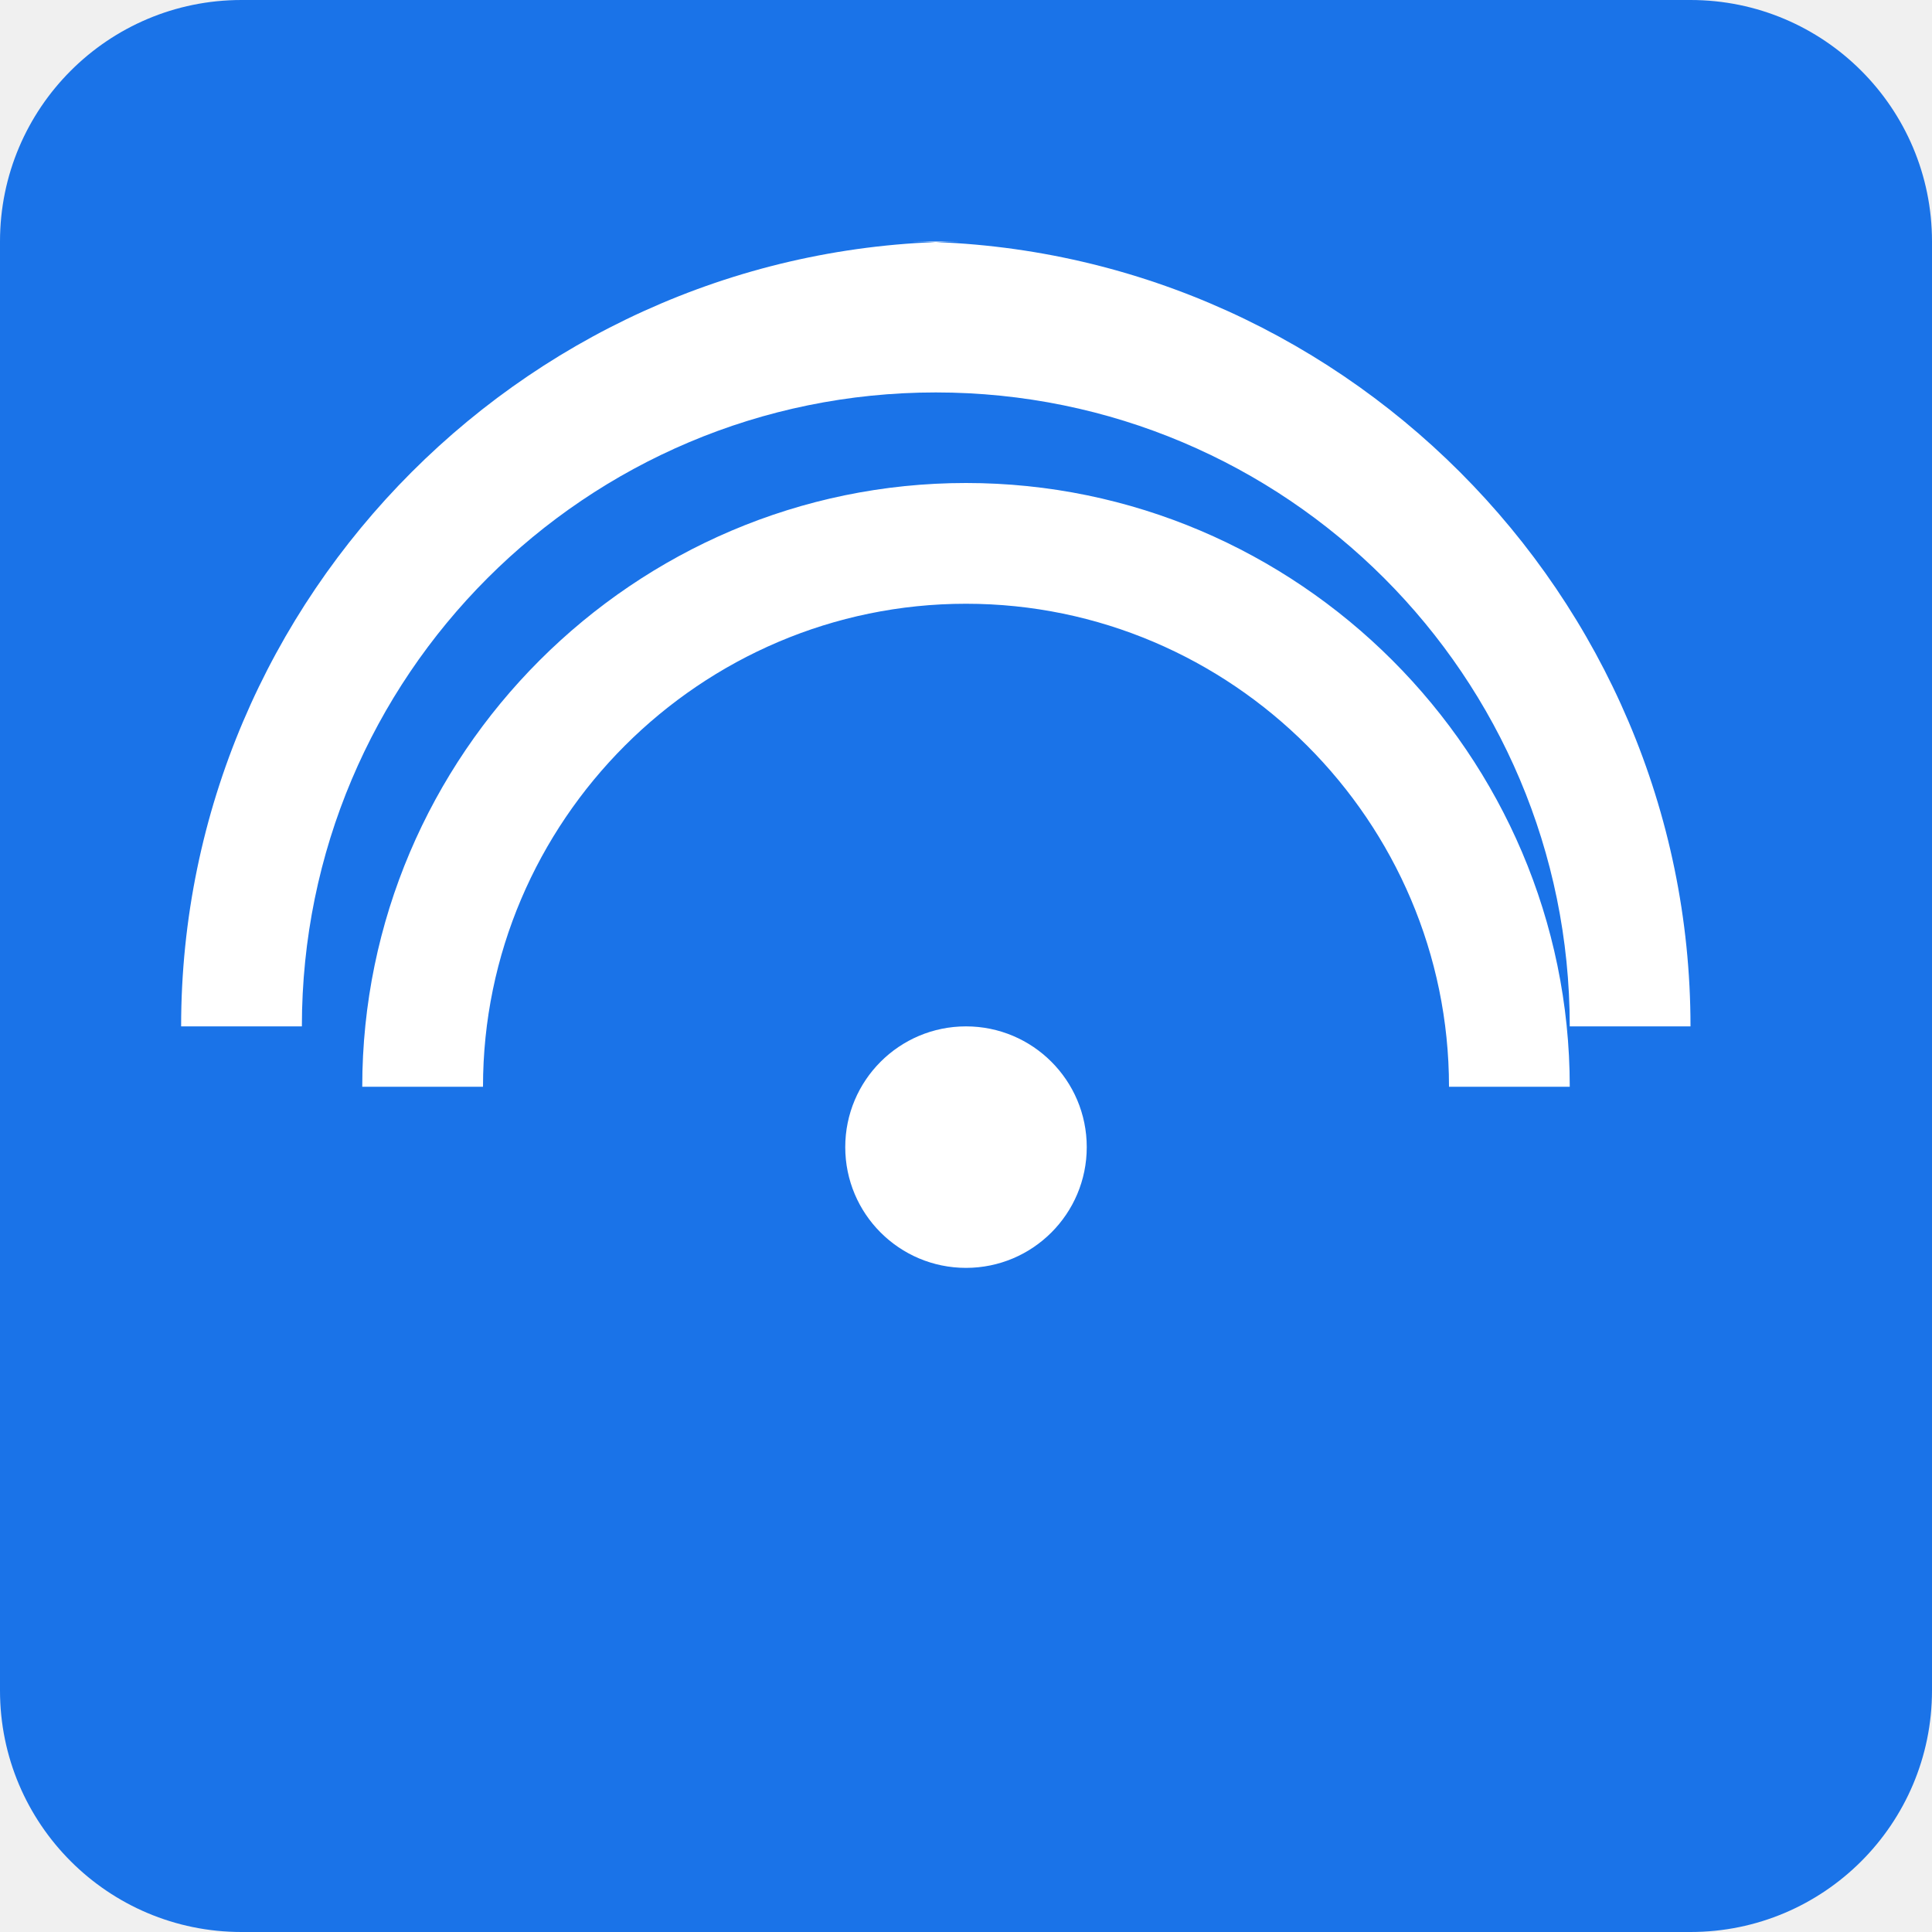
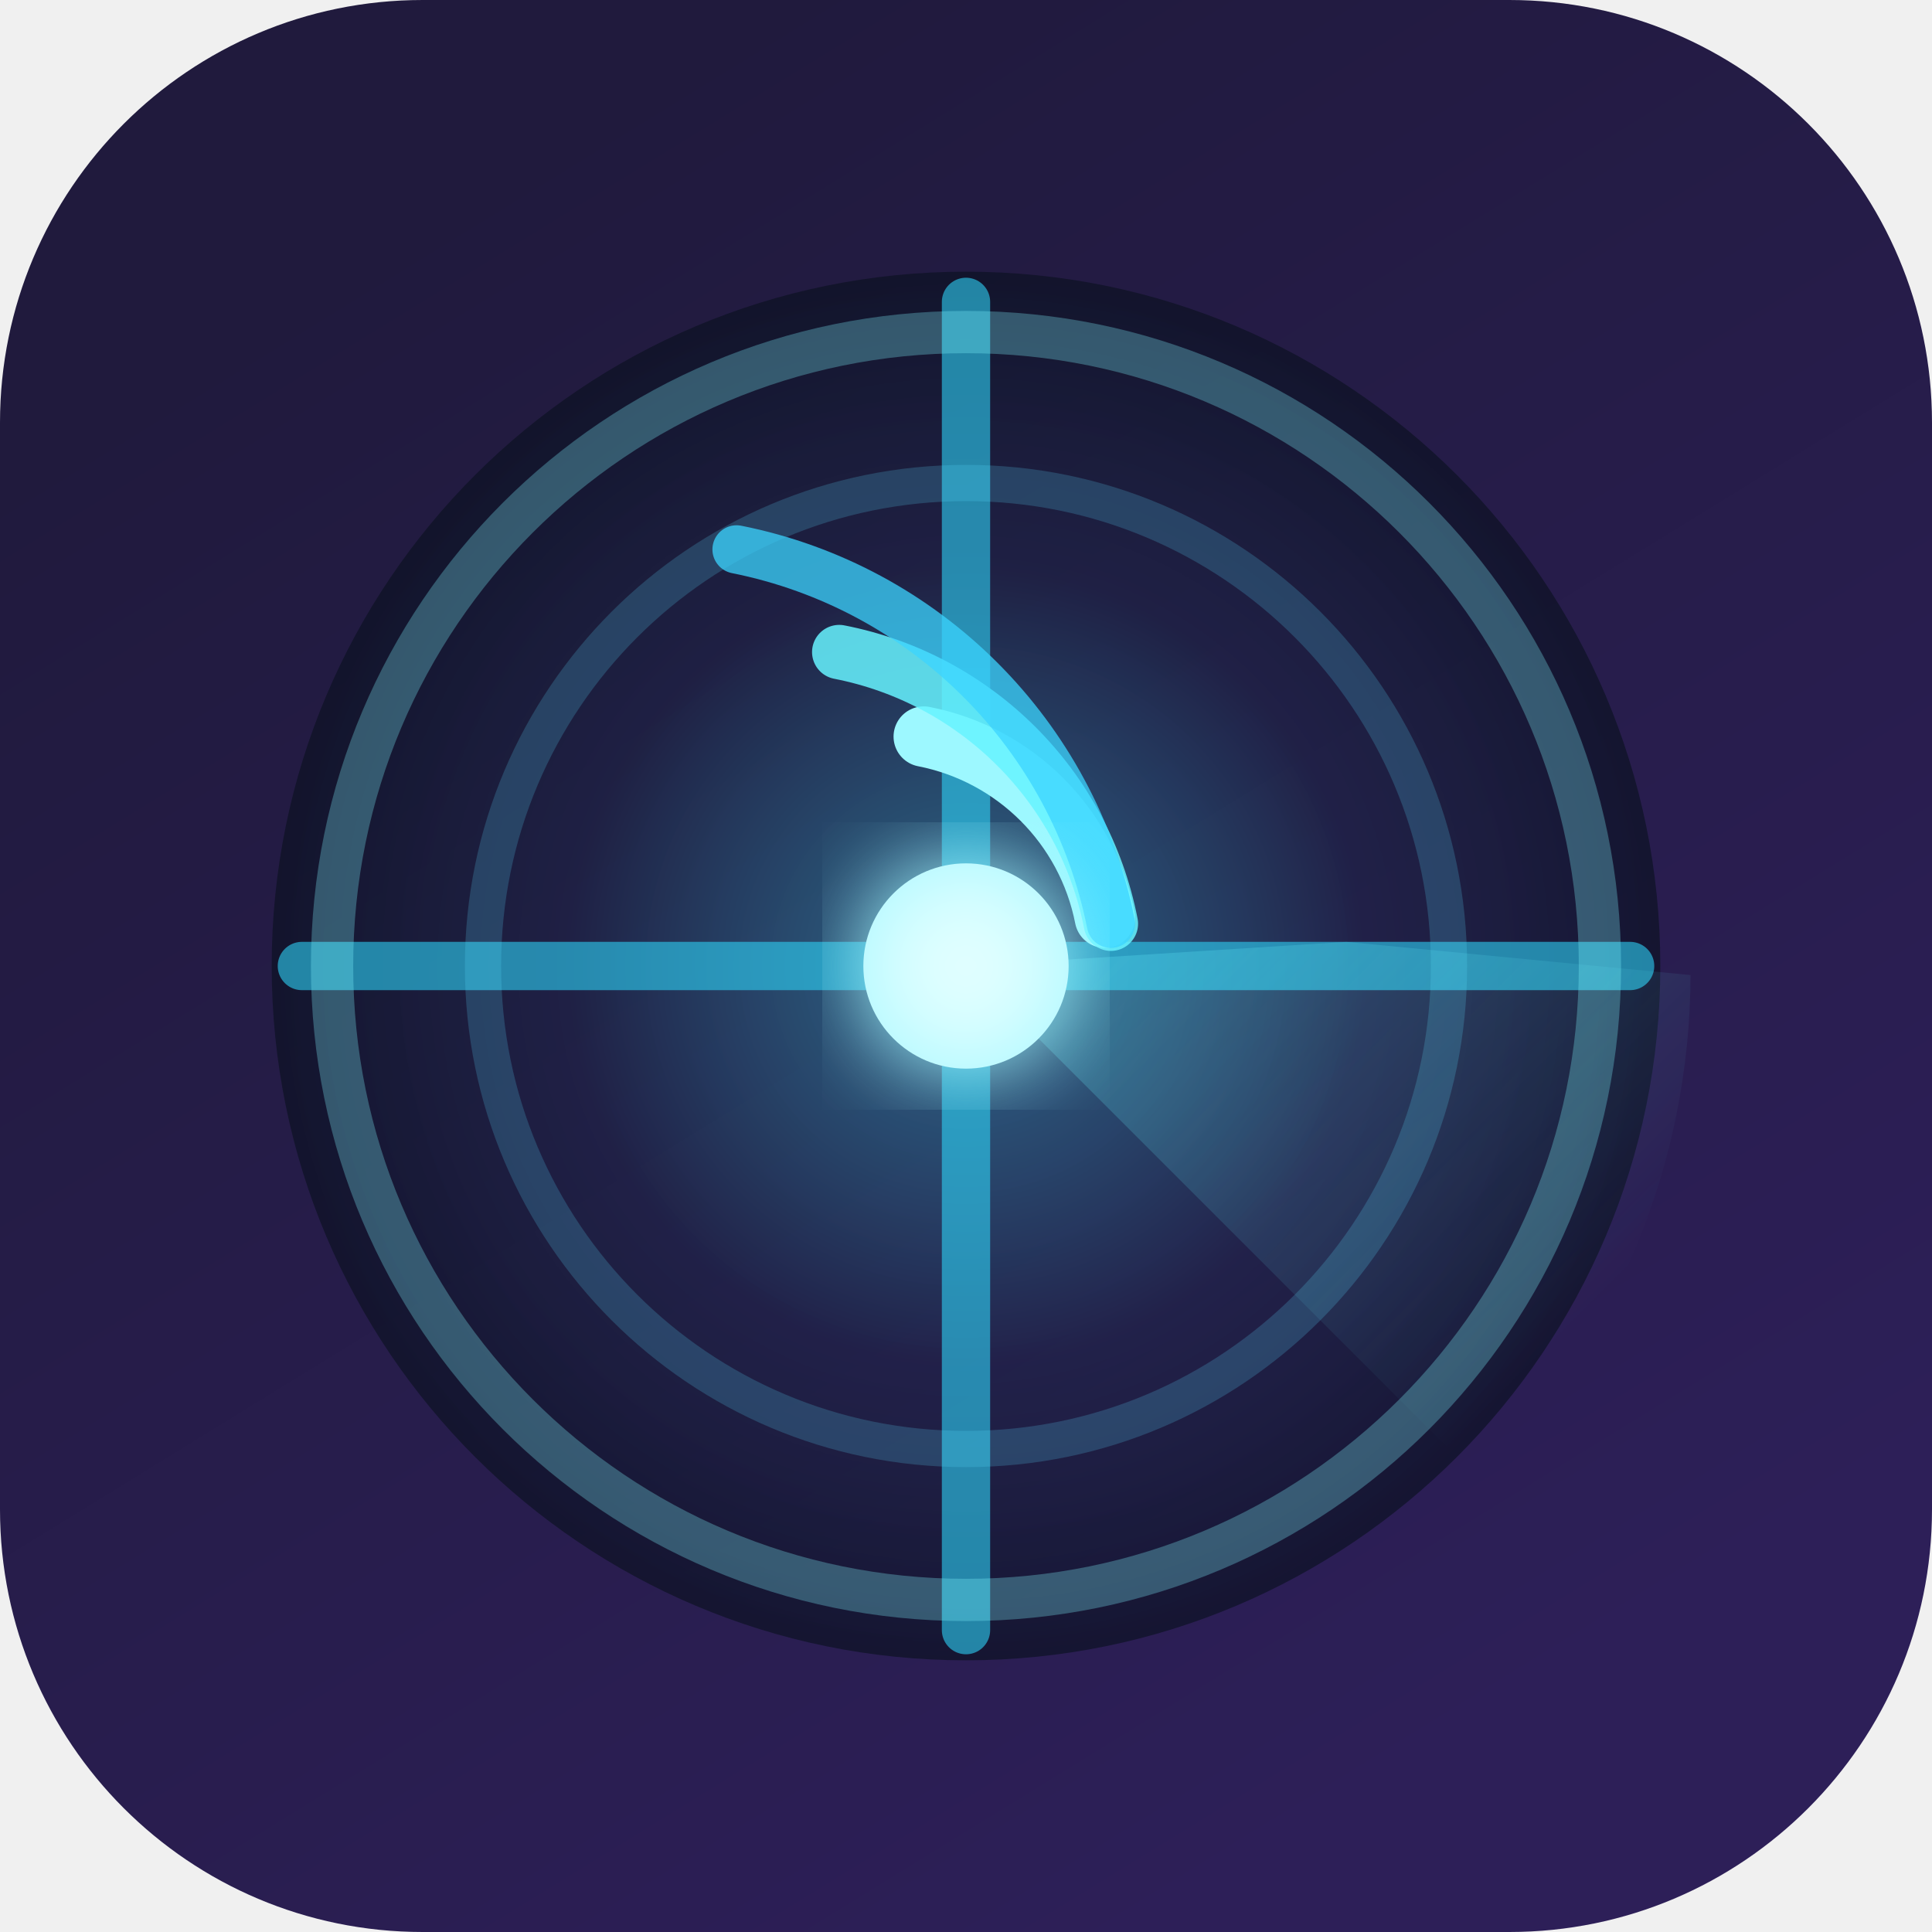
<svg xmlns="http://www.w3.org/2000/svg" viewBox="0 0 64 64">
-   <rect width="64" height="64" rx="8" ry="8" fill="#1a73e8" />
-   <path d="M32 16c-11 0-20 9-20 20h4c0-8.8 7.2-16 16-16s16 7.2 16 16h4c0-11-9-20-20-20zm0-8C17.7 8 6 19.7 6 34h4c0-11.6 9.4-21 21-21s21 9.4 21 21h4c0-14.3-11.7-26-26-26zm0 26a4 4 0 100 8 4 4 0 000-8z" fill="#fff" />
+   <defs>
+     <linearGradient id="bgGradient" x1="16" y1="6" x2="48" y2="58" gradientUnits="userSpaceOnUse">
+       <stop offset="0" stop-color="#201a3d" />
+       <stop offset="1" stop-color="#2d1f58" />
+     </linearGradient>
+     <radialGradient id="radarCore" cx="32" cy="32" r="24" gradientUnits="userSpaceOnUse">
+       <stop offset="0" stop-color="#3cf1ff" stop-opacity="0.35" />
+       <stop offset="0.55" stop-color="#162640" stop-opacity="0.4" />
+       <stop offset="1" stop-color="#090e1d" stop-opacity="0.7" />
+     </radialGradient>
+     <linearGradient id="sweep" x1="28" y1="20" x2="52" y2="44" gradientUnits="userSpaceOnUse">
+       <stop offset="0" stop-color="#67f3ff" stop-opacity="0.6" />
+       <stop offset="1" stop-color="#67f3ff" stop-opacity="0" />
+     </linearGradient>
+     <filter id="glow" x="-0.2" y="-0.2" width="1.4" height="1.4" color-interpolation-filters="sRGB">
+       <feGaussianBlur stdDeviation="1.5" result="blur" />
+       <feBlend in="SourceGraphic" in2="blur" mode="screen" />
+     </filter>
+   </defs>
+   <rect width="64" height="64" rx="14" ry="14" fill="url(#bgGradient)" />
+   <circle cx="32" cy="32" r="23" fill="url(#radarCore)" />
+   <path d="M32 10v44M10 32h44" stroke="#2dd0f5" stroke-width="1.6" stroke-linecap="round" stroke-opacity="0.6" />
+   <circle cx="32" cy="32" r="21" fill="none" stroke="#81f5ff" stroke-opacity="0.3" stroke-width="1.4" />
+   <circle cx="32" cy="32" r="16" fill="none" stroke="#5be0ff" stroke-opacity="0.2" stroke-width="1.2" />
+   <path d="M30.6 24.4a7.6 7.6 0 0 1 6 6" fill="none" stroke="#9df8ff" stroke-width="2" stroke-linecap="round" />
+   <path d="M27.8 21.6a11.4 11.4 0 0 1 9 9" fill="none" stroke="#67f3ff" stroke-width="1.8" stroke-linecap="round" stroke-opacity="0.85" />
+   <path d="M24.4 18.2a15.8 15.8 0 0 1 12.4 12.4" fill="none" stroke="#3bd4ff" stroke-width="1.6" stroke-linecap="round" stroke-opacity="0.75" />
+   <path d="M32 32l17 17a23.5 23.5 0 0 0 7-16.7l-11.4-1.1z" fill="url(#sweep)" opacity="0.7" />
+   <circle cx="32" cy="32" r="3.4" fill="#a8f7ff" filter="url(#glow)" />
</svg>
